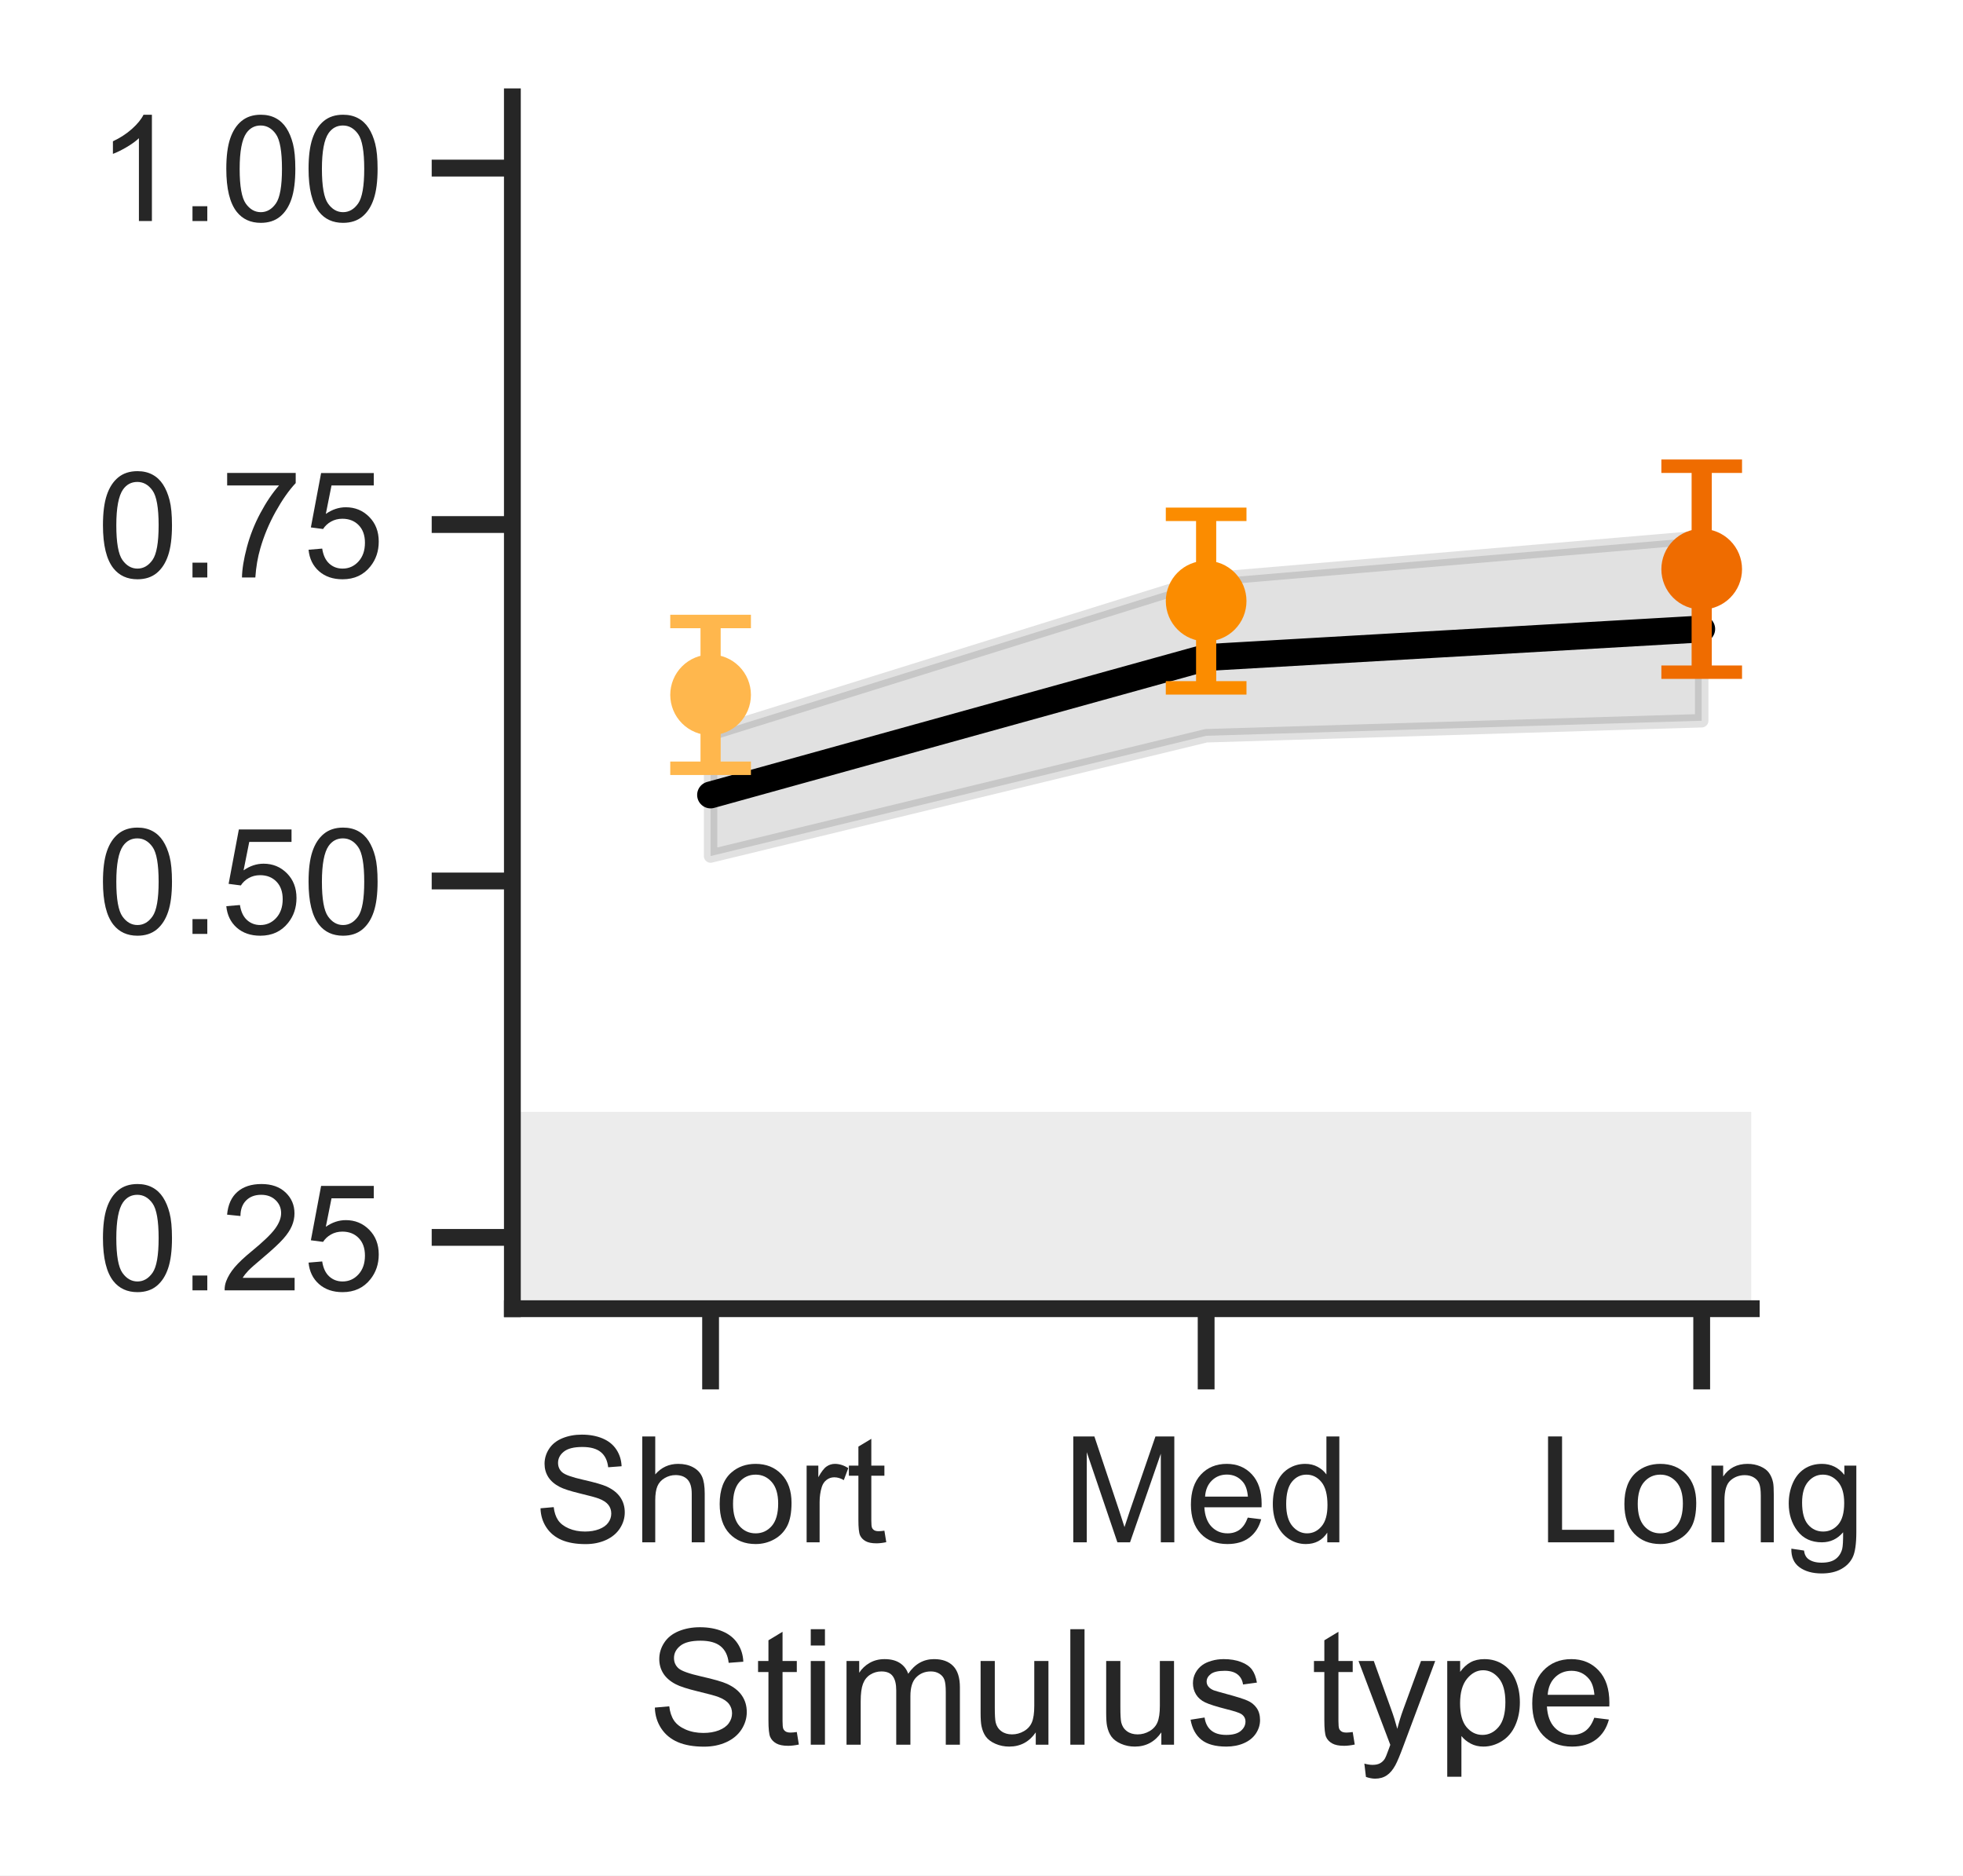
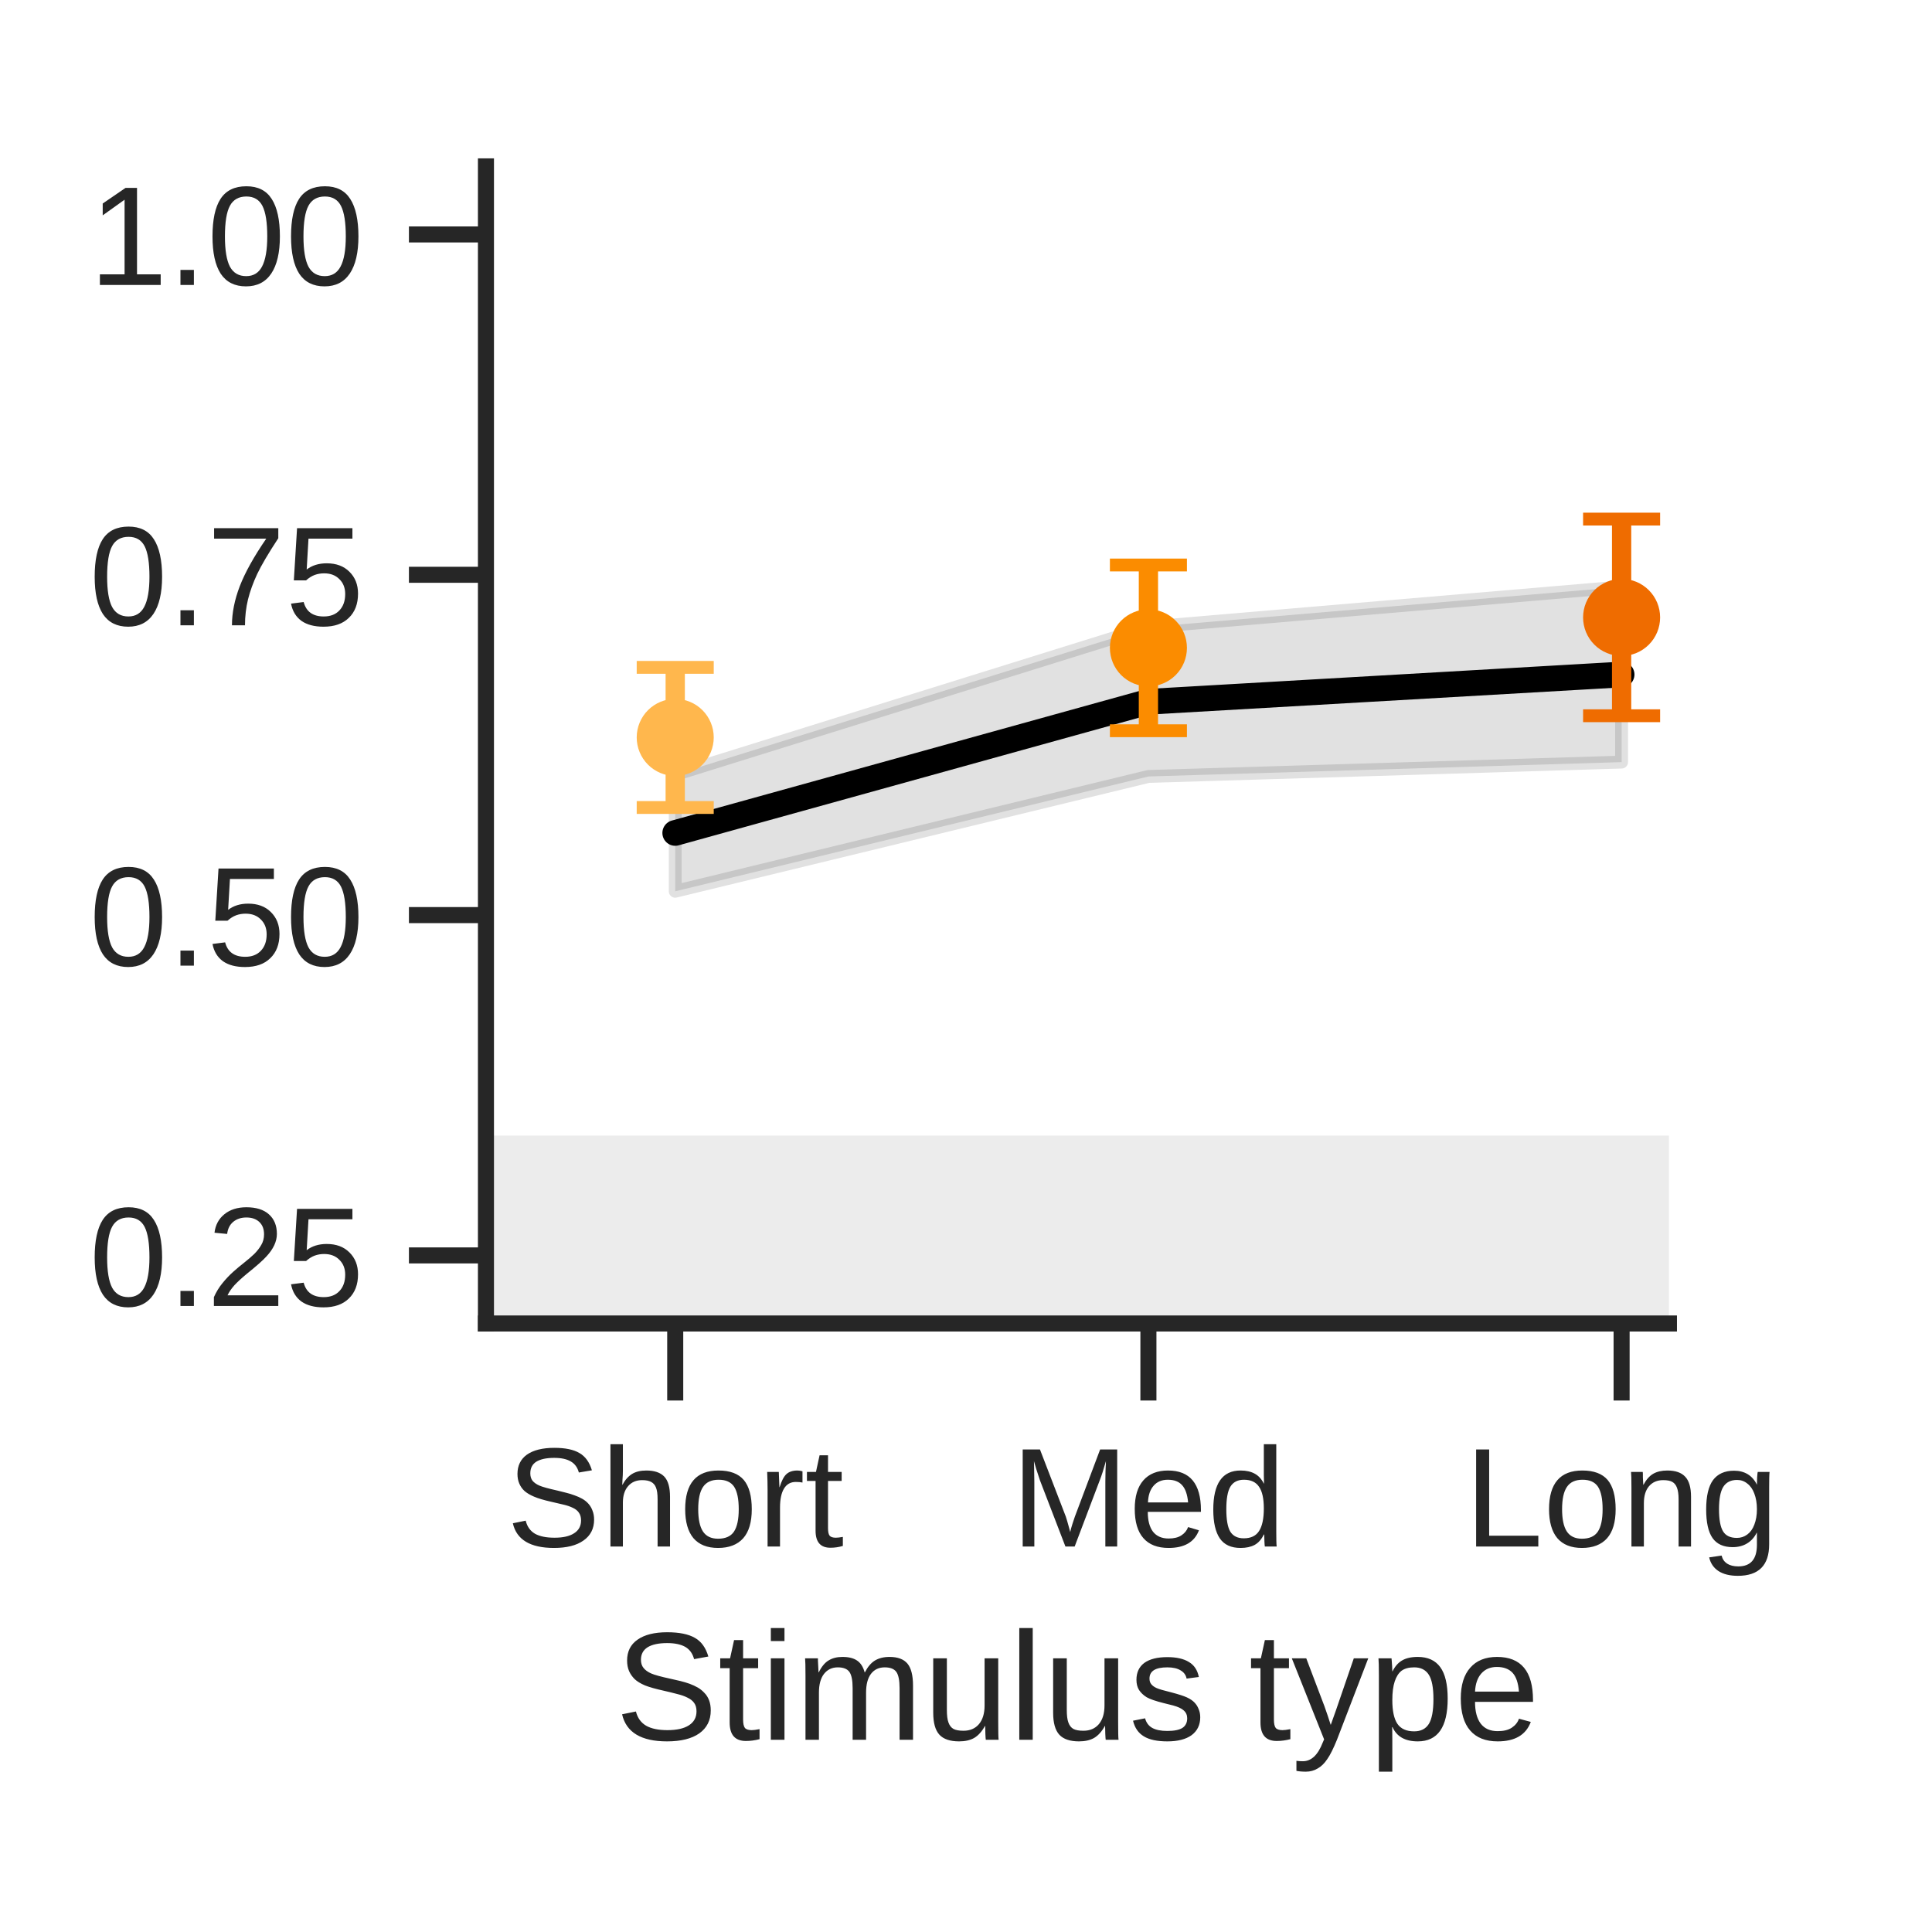
- <svg xmlns="http://www.w3.org/2000/svg" xmlns:xlink="http://www.w3.org/1999/xlink" width="145.995pt" height="139.474pt" viewBox="0 0 145.995 139.474" version="1.1">
+ <svg xmlns="http://www.w3.org/2000/svg" xmlns:xlink="http://www.w3.org/1999/xlink" width="150.48pt" height="150.48pt" viewBox="0 0 150.48 150.48" version="1.1">
  <defs>
    <style type="text/css">*{stroke-linejoin: round; stroke-linecap: butt}</style>
  </defs>
  <g id="figure_1">
    <g id="patch_1">
-       <path d="M 0 139.474  L 145.995 139.474  L 145.995 0  L 0 0  z " style="fill: #ffffff" />
+       <path d="M 0 150.48  L 150.48 150.48  L 150.48 0  L 0 0  z " style="fill: #ffffff" />
    </g>
    <g id="axes_1">
      <g id="patch_2">
-         <path d="M 38.107 97.324  L 130.247 97.324  L 130.247 7.2  L 38.107 7.2  z " style="fill: #ffffff" />
+         <path d="M 37.85 103.084  L 129.99 103.084  L 129.99 12.96  L 37.85 12.96  z " style="fill: #ffffff" />
      </g>
      <g id="matplotlib.axis_1">
        <g id="xtick_1">
          <g id="line2d_1">
            <defs>
-               <path id="m62336e8346" d="M 0 0  L 0 6  " style="stroke: #262626; stroke-width: 1.25" />
+               <path id="mf993b03db6" d="M 0 0  L 0 6  " style="stroke: #262626; stroke-width: 1.25" />
            </defs>
            <g>
-               <use xlink:href="#m62336e8346" x="52.849" y="97.324" style="fill: #262626; stroke: #262626; stroke-width: 1.25" />
+               <use xlink:href="#mf993b03db6" x="52.592" y="103.084" style="fill: #262626; stroke: #262626; stroke-width: 1.25" />
            </g>
          </g>
          <g id="text_1">
-             <g style="fill: #262626" transform="translate(39.70441 114.6973) scale(0.11 -0.11)">
-               <defs>
-                 <path id="ArialMT-53" d="M 288 1472  L 859 1522  Q 900 1178 1048 958  Q 1197 738 1509 602  Q 1822 466 2213 466  Q 2559 466 2825 569  Q 3091 672 3220 851  Q 3350 1031 3350 1244  Q 3350 1459 3225 1620  Q 3100 1781 2813 1891  Q 2628 1963 1997 2114  Q 1366 2266 1113 2400  Q 784 2572 623 2826  Q 463 3081 463 3397  Q 463 3744 659 4045  Q 856 4347 1234 4503  Q 1613 4659 2075 4659  Q 2584 4659 2973 4495  Q 3363 4331 3572 4012  Q 3781 3694 3797 3291  L 3216 3247  Q 3169 3681 2898 3903  Q 2628 4125 2100 4125  Q 1550 4125 1298 3923  Q 1047 3722 1047 3438  Q 1047 3191 1225 3031  Q 1400 2872 2139 2705  Q 2878 2538 3153 2413  Q 3553 2228 3743 1945  Q 3934 1663 3934 1294  Q 3934 928 3725 604  Q 3516 281 3123 101  Q 2731 -78 2241 -78  Q 1619 -78 1198 103  Q 778 284 539 648  Q 300 1013 288 1472  z " transform="scale(0.015625)" />
-                 <path id="ArialMT-68" d="M 422 0  L 422 4581  L 984 4581  L 984 2938  Q 1378 3394 1978 3394  Q 2347 3394 2619 3248  Q 2891 3103 3008 2847  Q 3125 2591 3125 2103  L 3125 0  L 2563 0  L 2563 2103  Q 2563 2525 2380 2717  Q 2197 2909 1863 2909  Q 1613 2909 1392 2779  Q 1172 2650 1078 2428  Q 984 2206 984 1816  L 984 0  L 422 0  z " transform="scale(0.015625)" />
-                 <path id="ArialMT-6f" d="M 213 1659  Q 213 2581 725 3025  Q 1153 3394 1769 3394  Q 2453 3394 2887 2945  Q 3322 2497 3322 1706  Q 3322 1066 3130 698  Q 2938 331 2570 128  Q 2203 -75 1769 -75  Q 1072 -75 642 372  Q 213 819 213 1659  z M 791 1659  Q 791 1022 1069 705  Q 1347 388 1769 388  Q 2188 388 2466 706  Q 2744 1025 2744 1678  Q 2744 2294 2464 2611  Q 2184 2928 1769 2928  Q 1347 2928 1069 2612  Q 791 2297 791 1659  z " transform="scale(0.015625)" />
-                 <path id="ArialMT-72" d="M 416 0  L 416 3319  L 922 3319  L 922 2816  Q 1116 3169 1280 3281  Q 1444 3394 1641 3394  Q 1925 3394 2219 3213  L 2025 2691  Q 1819 2813 1613 2813  Q 1428 2813 1281 2702  Q 1134 2591 1072 2394  Q 978 2094 978 1738  L 978 0  L 416 0  z " transform="scale(0.015625)" />
-                 <path id="ArialMT-74" d="M 1650 503  L 1731 6  Q 1494 -44 1306 -44  Q 1000 -44 831 53  Q 663 150 594 308  Q 525 466 525 972  L 525 2881  L 113 2881  L 113 3319  L 525 3319  L 525 4141  L 1084 4478  L 1084 3319  L 1650 3319  L 1650 2881  L 1084 2881  L 1084 941  Q 1084 700 1114 631  Q 1144 563 1211 522  Q 1278 481 1403 481  Q 1497 481 1650 503  z " transform="scale(0.015625)" />
-               </defs>
-               <use xlink:href="#ArialMT-53" />
-               <use xlink:href="#ArialMT-68" transform="translate(66.69922 0)" />
-               <use xlink:href="#ArialMT-6f" transform="translate(122.3145 0)" />
-               <use xlink:href="#ArialMT-72" transform="translate(177.9297 0)" />
-               <use xlink:href="#ArialMT-74" transform="translate(211.2305 0)" />
-             </g>
+             <text style="font-size: 11px; font-family: 'Arial', 'DejaVu Sans', 'Liberation Sans', 'Bitstream Vera Sans', sans-serif; text-anchor: middle; fill: #262626" x="52.592" y="120.457" transform="rotate(-0 52.59238 120.4573)">Short</text>
          </g>
        </g>
        <g id="xtick_2">
          <g id="line2d_2">
            <g>
-               <use xlink:href="#m62336e8346" x="89.705" y="97.324" style="fill: #262626; stroke: #262626; stroke-width: 1.25" />
+               <use xlink:href="#mf993b03db6" x="89.448" y="103.084" style="fill: #262626; stroke: #262626; stroke-width: 1.25" />
            </g>
          </g>
          <g id="text_2">
-             <g style="fill: #262626" transform="translate(79.00701 114.6973) scale(0.11 -0.11)">
-               <defs>
-                 <path id="ArialMT-4d" d="M 475 0  L 475 4581  L 1388 4581  L 2472 1338  Q 2622 884 2691 659  Q 2769 909 2934 1394  L 4031 4581  L 4847 4581  L 4847 0  L 4263 0  L 4263 3834  L 2931 0  L 2384 0  L 1059 3900  L 1059 0  L 475 0  z " transform="scale(0.015625)" />
-                 <path id="ArialMT-65" d="M 2694 1069  L 3275 997  Q 3138 488 2766 206  Q 2394 -75 1816 -75  Q 1088 -75 661 373  Q 234 822 234 1631  Q 234 2469 665 2931  Q 1097 3394 1784 3394  Q 2450 3394 2872 2941  Q 3294 2488 3294 1666  Q 3294 1616 3291 1516  L 816 1516  Q 847 969 1125 678  Q 1403 388 1819 388  Q 2128 388 2347 550  Q 2566 713 2694 1069  z M 847 1978  L 2700 1978  Q 2663 2397 2488 2606  Q 2219 2931 1791 2931  Q 1403 2931 1139 2672  Q 875 2413 847 1978  z " transform="scale(0.015625)" />
-                 <path id="ArialMT-64" d="M 2575 0  L 2575 419  Q 2259 -75 1647 -75  Q 1250 -75 917 144  Q 584 363 401 755  Q 219 1147 219 1656  Q 219 2153 384 2558  Q 550 2963 881 3178  Q 1213 3394 1622 3394  Q 1922 3394 2156 3267  Q 2391 3141 2538 2938  L 2538 4581  L 3097 4581  L 3097 0  L 2575 0  z M 797 1656  Q 797 1019 1065 703  Q 1334 388 1700 388  Q 2069 388 2326 689  Q 2584 991 2584 1609  Q 2584 2291 2321 2609  Q 2059 2928 1675 2928  Q 1300 2928 1048 2622  Q 797 2316 797 1656  z " transform="scale(0.015625)" />
-               </defs>
-               <use xlink:href="#ArialMT-4d" />
-               <use xlink:href="#ArialMT-65" transform="translate(83.30078 0)" />
-               <use xlink:href="#ArialMT-64" transform="translate(138.916 0)" />
-             </g>
+             <text style="font-size: 11px; font-family: 'Arial', 'DejaVu Sans', 'Liberation Sans', 'Bitstream Vera Sans', sans-serif; text-anchor: middle; fill: #262626" x="89.448" y="120.457" transform="rotate(-0 89.44833 120.4573)">Med</text>
          </g>
        </g>
        <g id="xtick_3">
          <g id="line2d_3">
            <g>
-               <use xlink:href="#m62336e8346" x="126.561" y="97.324" style="fill: #262626; stroke: #262626; stroke-width: 1.25" />
+               <use xlink:href="#mf993b03db6" x="126.304" y="103.084" style="fill: #262626; stroke: #262626; stroke-width: 1.25" />
            </g>
          </g>
          <g id="text_3">
-             <g style="fill: #262626" transform="translate(114.3273 114.6973) scale(0.11 -0.11)">
-               <defs>
-                 <path id="ArialMT-4c" d="M 469 0  L 469 4581  L 1075 4581  L 1075 541  L 3331 541  L 3331 0  L 469 0  z " transform="scale(0.015625)" />
-                 <path id="ArialMT-6e" d="M 422 0  L 422 3319  L 928 3319  L 928 2847  Q 1294 3394 1984 3394  Q 2284 3394 2536 3286  Q 2788 3178 2913 3003  Q 3038 2828 3088 2588  Q 3119 2431 3119 2041  L 3119 0  L 2556 0  L 2556 2019  Q 2556 2363 2490 2533  Q 2425 2703 2258 2804  Q 2091 2906 1866 2906  Q 1506 2906 1245 2678  Q 984 2450 984 1813  L 984 0  L 422 0  z " transform="scale(0.015625)" />
-                 <path id="ArialMT-67" d="M 319 -275  L 866 -356  Q 900 -609 1056 -725  Q 1266 -881 1628 -881  Q 2019 -881 2231 -725  Q 2444 -569 2519 -288  Q 2563 -116 2559 434  Q 2191 0 1641 0  Q 956 0 581 494  Q 206 988 206 1678  Q 206 2153 378 2554  Q 550 2956 876 3175  Q 1203 3394 1644 3394  Q 2231 3394 2613 2919  L 2613 3319  L 3131 3319  L 3131 450  Q 3131 -325 2973 -648  Q 2816 -972 2473 -1159  Q 2131 -1347 1631 -1347  Q 1038 -1347 672 -1080  Q 306 -813 319 -275  z M 784 1719  Q 784 1066 1043 766  Q 1303 466 1694 466  Q 2081 466 2343 764  Q 2606 1063 2606 1700  Q 2606 2309 2336 2618  Q 2066 2928 1684 2928  Q 1309 2928 1046 2623  Q 784 2319 784 1719  z " transform="scale(0.015625)" />
-               </defs>
-               <use xlink:href="#ArialMT-4c" />
-               <use xlink:href="#ArialMT-6f" transform="translate(55.61523 0)" />
-               <use xlink:href="#ArialMT-6e" transform="translate(111.2305 0)" />
-               <use xlink:href="#ArialMT-67" transform="translate(166.8457 0)" />
-             </g>
+             <text style="font-size: 11px; font-family: 'Arial', 'DejaVu Sans', 'Liberation Sans', 'Bitstream Vera Sans', sans-serif; text-anchor: middle; fill: #262626" x="126.304" y="120.457" transform="rotate(-0 126.3043 120.4573)">Long</text>
          </g>
        </g>
        <g id="text_4">
-           <g style="fill: #262626" transform="translate(48.16385 129.7481) scale(0.12 -0.12)">
-             <defs>
-               <path id="ArialMT-69" d="M 425 3934  L 425 4581  L 988 4581  L 988 3934  L 425 3934  z M 425 0  L 425 3319  L 988 3319  L 988 0  L 425 0  z " transform="scale(0.015625)" />
-               <path id="ArialMT-6d" d="M 422 0  L 422 3319  L 925 3319  L 925 2853  Q 1081 3097 1340 3245  Q 1600 3394 1931 3394  Q 2300 3394 2536 3241  Q 2772 3088 2869 2813  Q 3263 3394 3894 3394  Q 4388 3394 4653 3120  Q 4919 2847 4919 2278  L 4919 0  L 4359 0  L 4359 2091  Q 4359 2428 4304 2576  Q 4250 2725 4106 2815  Q 3963 2906 3769 2906  Q 3419 2906 3187 2673  Q 2956 2441 2956 1928  L 2956 0  L 2394 0  L 2394 2156  Q 2394 2531 2256 2718  Q 2119 2906 1806 2906  Q 1569 2906 1367 2781  Q 1166 2656 1075 2415  Q 984 2175 984 1722  L 984 0  L 422 0  z " transform="scale(0.015625)" />
-               <path id="ArialMT-75" d="M 2597 0  L 2597 488  Q 2209 -75 1544 -75  Q 1250 -75 995 37  Q 741 150 617 320  Q 494 491 444 738  Q 409 903 409 1263  L 409 3319  L 972 3319  L 972 1478  Q 972 1038 1006 884  Q 1059 663 1231 536  Q 1403 409 1656 409  Q 1909 409 2131 539  Q 2353 669 2445 892  Q 2538 1116 2538 1541  L 2538 3319  L 3100 3319  L 3100 0  L 2597 0  z " transform="scale(0.015625)" />
-               <path id="ArialMT-6c" d="M 409 0  L 409 4581  L 972 4581  L 972 0  L 409 0  z " transform="scale(0.015625)" />
-               <path id="ArialMT-73" d="M 197 991  L 753 1078  Q 800 744 1014 566  Q 1228 388 1613 388  Q 2000 388 2187 545  Q 2375 703 2375 916  Q 2375 1106 2209 1216  Q 2094 1291 1634 1406  Q 1016 1563 777 1677  Q 538 1791 414 1992  Q 291 2194 291 2438  Q 291 2659 392 2848  Q 494 3038 669 3163  Q 800 3259 1026 3326  Q 1253 3394 1513 3394  Q 1903 3394 2198 3281  Q 2494 3169 2634 2976  Q 2775 2784 2828 2463  L 2278 2388  Q 2241 2644 2061 2787  Q 1881 2931 1553 2931  Q 1166 2931 1000 2803  Q 834 2675 834 2503  Q 834 2394 903 2306  Q 972 2216 1119 2156  Q 1203 2125 1616 2013  Q 2213 1853 2448 1751  Q 2684 1650 2818 1456  Q 2953 1263 2953 975  Q 2953 694 2789 445  Q 2625 197 2315 61  Q 2006 -75 1616 -75  Q 969 -75 630 194  Q 291 463 197 991  z " transform="scale(0.015625)" />
-               <path id="ArialMT-20" transform="scale(0.015625)" />
-               <path id="ArialMT-79" d="M 397 -1278  L 334 -750  Q 519 -800 656 -800  Q 844 -800 956 -737  Q 1069 -675 1141 -563  Q 1194 -478 1313 -144  Q 1328 -97 1363 -6  L 103 3319  L 709 3319  L 1400 1397  Q 1534 1031 1641 628  Q 1738 1016 1872 1384  L 2581 3319  L 3144 3319  L 1881 -56  Q 1678 -603 1566 -809  Q 1416 -1088 1222 -1217  Q 1028 -1347 759 -1347  Q 597 -1347 397 -1278  z " transform="scale(0.015625)" />
-               <path id="ArialMT-70" d="M 422 -1272  L 422 3319  L 934 3319  L 934 2888  Q 1116 3141 1344 3267  Q 1572 3394 1897 3394  Q 2322 3394 2647 3175  Q 2972 2956 3137 2557  Q 3303 2159 3303 1684  Q 3303 1175 3120 767  Q 2938 359 2589 142  Q 2241 -75 1856 -75  Q 1575 -75 1351 44  Q 1128 163 984 344  L 984 -1272  L 422 -1272  z M 931 1641  Q 931 1000 1190 694  Q 1450 388 1819 388  Q 2194 388 2461 705  Q 2728 1022 2728 1688  Q 2728 2322 2467 2637  Q 2206 2953 1844 2953  Q 1484 2953 1207 2617  Q 931 2281 931 1641  z " transform="scale(0.015625)" />
-             </defs>
-             <use xlink:href="#ArialMT-53" />
-             <use xlink:href="#ArialMT-74" transform="translate(66.69922 0)" />
-             <use xlink:href="#ArialMT-69" transform="translate(94.48242 0)" />
-             <use xlink:href="#ArialMT-6d" transform="translate(116.6992 0)" />
-             <use xlink:href="#ArialMT-75" transform="translate(200 0)" />
-             <use xlink:href="#ArialMT-6c" transform="translate(255.6152 0)" />
-             <use xlink:href="#ArialMT-75" transform="translate(277.832 0)" />
-             <use xlink:href="#ArialMT-73" transform="translate(333.4473 0)" />
-             <use xlink:href="#ArialMT-20" transform="translate(383.4473 0)" />
-             <use xlink:href="#ArialMT-74" transform="translate(411.2305 0)" />
-             <use xlink:href="#ArialMT-79" transform="translate(439.0137 0)" />
-             <use xlink:href="#ArialMT-70" transform="translate(489.0137 0)" />
-             <use xlink:href="#ArialMT-65" transform="translate(544.6289 0)" />
-           </g>
+           <text style="font-size: 12px; font-family: 'Arial', 'DejaVu Sans', 'Liberation Sans', 'Bitstream Vera Sans', sans-serif; text-anchor: middle; fill: #262626" x="83.92" y="135.508" transform="rotate(-0 83.91994 135.5081)">Stimulus type</text>
        </g>
      </g>
      <g id="matplotlib.axis_2">
        <g id="ytick_1">
          <g id="line2d_4">
            <defs>
-               <path id="m8a155bca17" d="M 0 0  L -6 0  " style="stroke: #262626; stroke-width: 1.25" />
+               <path id="mda4b04e1db" d="M 0 0  L -6 0  " style="stroke: #262626; stroke-width: 1.25" />
            </defs>
            <g>
-               <use xlink:href="#m8a155bca17" x="38.107" y="92.022" style="fill: #262626; stroke: #262626; stroke-width: 1.25" />
+               <use xlink:href="#mda4b04e1db" x="37.85" y="97.782" style="fill: #262626; stroke: #262626; stroke-width: 1.25" />
            </g>
          </g>
          <g id="text_5">
-             <g style="fill: #262626" transform="translate(7.2 95.95915) scale(0.11 -0.11)">
-               <defs>
-                 <path id="ArialMT-30" d="M 266 2259  Q 266 3072 433 3567  Q 600 4063 929 4331  Q 1259 4600 1759 4600  Q 2128 4600 2406 4451  Q 2684 4303 2865 4023  Q 3047 3744 3150 3342  Q 3253 2941 3253 2259  Q 3253 1453 3087 958  Q 2922 463 2592 192  Q 2263 -78 1759 -78  Q 1097 -78 719 397  Q 266 969 266 2259  z M 844 2259  Q 844 1131 1108 757  Q 1372 384 1759 384  Q 2147 384 2411 759  Q 2675 1134 2675 2259  Q 2675 3391 2411 3762  Q 2147 4134 1753 4134  Q 1366 4134 1134 3806  Q 844 3388 844 2259  z " transform="scale(0.015625)" />
-                 <path id="ArialMT-2e" d="M 581 0  L 581 641  L 1222 641  L 1222 0  L 581 0  z " transform="scale(0.015625)" />
-                 <path id="ArialMT-32" d="M 3222 541  L 3222 0  L 194 0  Q 188 203 259 391  Q 375 700 629 1000  Q 884 1300 1366 1694  Q 2113 2306 2375 2664  Q 2638 3022 2638 3341  Q 2638 3675 2398 3904  Q 2159 4134 1775 4134  Q 1369 4134 1125 3890  Q 881 3647 878 3216  L 300 3275  Q 359 3922 746 4261  Q 1134 4600 1788 4600  Q 2447 4600 2831 4234  Q 3216 3869 3216 3328  Q 3216 3053 3103 2787  Q 2991 2522 2730 2228  Q 2469 1934 1863 1422  Q 1356 997 1212 845  Q 1069 694 975 541  L 3222 541  z " transform="scale(0.015625)" />
-                 <path id="ArialMT-35" d="M 266 1200  L 856 1250  Q 922 819 1161 601  Q 1400 384 1738 384  Q 2144 384 2425 690  Q 2706 997 2706 1503  Q 2706 1984 2436 2262  Q 2166 2541 1728 2541  Q 1456 2541 1237 2417  Q 1019 2294 894 2097  L 366 2166  L 809 4519  L 3088 4519  L 3088 3981  L 1259 3981  L 1013 2750  Q 1425 3038 1878 3038  Q 2478 3038 2890 2622  Q 3303 2206 3303 1553  Q 3303 931 2941 478  Q 2500 -78 1738 -78  Q 1113 -78 717 272  Q 322 622 266 1200  z " transform="scale(0.015625)" />
-               </defs>
-               <use xlink:href="#ArialMT-30" />
-               <use xlink:href="#ArialMT-2e" transform="translate(55.61523 0)" />
-               <use xlink:href="#ArialMT-32" transform="translate(83.39844 0)" />
-               <use xlink:href="#ArialMT-35" transform="translate(139.0137 0)" />
-             </g>
+             <text style="font-size: 11px; font-family: 'Arial', 'DejaVu Sans', 'Liberation Sans', 'Bitstream Vera Sans', sans-serif; text-anchor: end; fill: #262626" x="28.35" y="101.719" transform="rotate(-0 28.35 101.7191)">0.25</text>
          </g>
        </g>
        <g id="ytick_2">
          <g id="line2d_5">
            <g>
-               <use xlink:href="#m8a155bca17" x="38.107" y="65.515" style="fill: #262626; stroke: #262626; stroke-width: 1.25" />
+               <use xlink:href="#mda4b04e1db" x="37.85" y="71.275" style="fill: #262626; stroke: #262626; stroke-width: 1.25" />
            </g>
          </g>
          <g id="text_6">
-             <g style="fill: #262626" transform="translate(7.2 69.45216) scale(0.11 -0.11)">
-               <use xlink:href="#ArialMT-30" />
-               <use xlink:href="#ArialMT-2e" transform="translate(55.61523 0)" />
-               <use xlink:href="#ArialMT-35" transform="translate(83.39844 0)" />
-               <use xlink:href="#ArialMT-30" transform="translate(139.0137 0)" />
-             </g>
+             <text style="font-size: 11px; font-family: 'Arial', 'DejaVu Sans', 'Liberation Sans', 'Bitstream Vera Sans', sans-serif; text-anchor: end; fill: #262626" x="28.35" y="75.212" transform="rotate(-0 28.35 75.21216)">0.50</text>
          </g>
        </g>
        <g id="ytick_3">
          <g id="line2d_6">
            <g>
-               <use xlink:href="#m8a155bca17" x="38.107" y="39.008" style="fill: #262626; stroke: #262626; stroke-width: 1.25" />
+               <use xlink:href="#mda4b04e1db" x="37.85" y="44.768" style="fill: #262626; stroke: #262626; stroke-width: 1.25" />
            </g>
          </g>
          <g id="text_7">
-             <g style="fill: #262626" transform="translate(7.2 42.94518) scale(0.11 -0.11)">
-               <defs>
-                 <path id="ArialMT-37" d="M 303 3981  L 303 4522  L 3269 4522  L 3269 4084  Q 2831 3619 2401 2847  Q 1972 2075 1738 1259  Q 1569 684 1522 0  L 944 0  Q 953 541 1156 1306  Q 1359 2072 1739 2783  Q 2119 3494 2547 3981  L 303 3981  z " transform="scale(0.015625)" />
-               </defs>
-               <use xlink:href="#ArialMT-30" />
-               <use xlink:href="#ArialMT-2e" transform="translate(55.61523 0)" />
-               <use xlink:href="#ArialMT-37" transform="translate(83.39844 0)" />
-               <use xlink:href="#ArialMT-35" transform="translate(139.0137 0)" />
-             </g>
+             <text style="font-size: 11px; font-family: 'Arial', 'DejaVu Sans', 'Liberation Sans', 'Bitstream Vera Sans', sans-serif; text-anchor: end; fill: #262626" x="28.35" y="48.705" transform="rotate(-0 28.35 48.70518)">0.75</text>
          </g>
        </g>
        <g id="ytick_4">
          <g id="line2d_7">
            <g>
-               <use xlink:href="#m8a155bca17" x="38.107" y="12.501" style="fill: #262626; stroke: #262626; stroke-width: 1.25" />
+               <use xlink:href="#mda4b04e1db" x="37.85" y="18.261" style="fill: #262626; stroke: #262626; stroke-width: 1.25" />
            </g>
          </g>
          <g id="text_8">
-             <g style="fill: #262626" transform="translate(7.2 16.43819) scale(0.11 -0.11)">
-               <defs>
-                 <path id="ArialMT-31" d="M 2384 0  L 1822 0  L 1822 3584  Q 1619 3391 1289 3197  Q 959 3003 697 2906  L 697 3450  Q 1169 3672 1522 3987  Q 1875 4303 2022 4600  L 2384 4600  L 2384 0  z " transform="scale(0.015625)" />
-               </defs>
-               <use xlink:href="#ArialMT-31" />
-               <use xlink:href="#ArialMT-2e" transform="translate(55.61523 0)" />
-               <use xlink:href="#ArialMT-30" transform="translate(83.39844 0)" />
-               <use xlink:href="#ArialMT-30" transform="translate(139.0137 0)" />
-             </g>
+             <text style="font-size: 11px; font-family: 'Arial', 'DejaVu Sans', 'Liberation Sans', 'Bitstream Vera Sans', sans-serif; text-anchor: end; fill: #262626" x="28.35" y="22.198" transform="rotate(-0 28.35 22.19819)">1.00</text>
          </g>
        </g>
      </g>
      <g id="FillBetweenPolyCollection_1">
        <defs>
-           <path id="m43996c06a7" d="M 52.849 -84.901  L 52.849 -75.813  L 89.705 -84.757  L 126.561 -85.875  L 126.561 -99.521  L 126.561 -99.521  L 89.705 -96.392  L 52.849 -84.901  z " style="stroke: #000000; stroke-opacity: 0.12" />
+           <path id="m4145c73d72" d="M 52.592 -90.147  L 52.592 -81.059  L 89.448 -90.003  L 126.304 -91.121  L 126.304 -104.767  L 126.304 -104.767  L 89.448 -101.639  L 52.592 -90.147  z " style="stroke: #000000; stroke-opacity: 0.12" />
        </defs>
-         <g clip-path="url(#p7e1d74ac83)">
-           <use xlink:href="#m43996c06a7" x="0" y="139.474" style="fill-opacity: 0.12; stroke: #000000; stroke-opacity: 0.12" />
+         <g clip-path="url(#p51741f5832)">
+           <use xlink:href="#m4145c73d72" x="0" y="150.48" style="fill-opacity: 0.12; stroke: #000000; stroke-opacity: 0.12" />
        </g>
      </g>
      <g id="patch_3">
-         <path d="M 38.107 118.529  L 130.247 118.529  L 130.247 83.187  L 38.107 83.187  z " clip-path="url(#p7e1d74ac83)" style="fill: #808080; opacity: 0.15; stroke: #808080; stroke-linejoin: miter" />
+         <path d="M 37.85 124.289  L 129.99 124.289  L 129.99 88.947  L 37.85 88.947  z " clip-path="url(#p51741f5832)" style="fill: #808080; opacity: 0.15; stroke: #808080; stroke-linejoin: miter" />
      </g>
      <g id="line2d_8">
-         <path d="M 52.849 59.117  L 89.705 48.899  L 126.561 46.776  " clip-path="url(#p7e1d74ac83)" style="fill: none; stroke: #000000; stroke-width: 2; stroke-linecap: round" />
+         <path d="M 52.592 64.877  L 89.448 54.659  L 126.304 52.536  " clip-path="url(#p51741f5832)" style="fill: none; stroke: #000000; stroke-width: 2; stroke-linecap: round" />
      </g>
      <g id="LineCollection_1">
-         <path d="M 52.849 57.134  L 52.849 46.219  " clip-path="url(#p7e1d74ac83)" style="fill: none; stroke: #ffb74d; stroke-width: 1.5" />
+         <path d="M 52.592 62.894  L 52.592 51.979  " clip-path="url(#p51741f5832)" style="fill: none; stroke: #ffb74d; stroke-width: 1.5" />
      </g>
      <g id="line2d_9">
        <defs>
-           <path id="m9fddfd4ca2" d="M 3 0  L -3 -0  " style="stroke: #ffb74d" />
+           <path id="mbf7c54f4ef" d="M 3 0  L -3 -0  " style="stroke: #ffb74d" />
        </defs>
-         <g clip-path="url(#p7e1d74ac83)">
-           <use xlink:href="#m9fddfd4ca2" x="52.849" y="57.134" style="fill: #ffb74d; stroke: #ffb74d" />
+         <g clip-path="url(#p51741f5832)">
+           <use xlink:href="#mbf7c54f4ef" x="52.592" y="62.894" style="fill: #ffb74d; stroke: #ffb74d" />
        </g>
      </g>
      <g id="line2d_10">
-         <g clip-path="url(#p7e1d74ac83)">
-           <use xlink:href="#m9fddfd4ca2" x="52.849" y="46.219" style="fill: #ffb74d; stroke: #ffb74d" />
+         <g clip-path="url(#p51741f5832)">
+           <use xlink:href="#mbf7c54f4ef" x="52.592" y="51.979" style="fill: #ffb74d; stroke: #ffb74d" />
        </g>
      </g>
      <g id="LineCollection_2">
-         <path d="M 89.705 51.156  L 89.705 38.247  " clip-path="url(#p7e1d74ac83)" style="fill: none; stroke: #fb8c00; stroke-width: 1.5" />
+         <path d="M 89.448 56.916  L 89.448 44.007  " clip-path="url(#p51741f5832)" style="fill: none; stroke: #fb8c00; stroke-width: 1.5" />
      </g>
      <g id="line2d_11">
        <defs>
-           <path id="m7ae9c8824e" d="M 3 0  L -3 -0  " style="stroke: #fb8c00" />
+           <path id="mb73cd372f7" d="M 3 0  L -3 -0  " style="stroke: #fb8c00" />
        </defs>
-         <g clip-path="url(#p7e1d74ac83)">
-           <use xlink:href="#m7ae9c8824e" x="89.705" y="51.156" style="fill: #fb8c00; stroke: #fb8c00" />
+         <g clip-path="url(#p51741f5832)">
+           <use xlink:href="#mb73cd372f7" x="89.448" y="56.916" style="fill: #fb8c00; stroke: #fb8c00" />
        </g>
      </g>
      <g id="line2d_12">
-         <g clip-path="url(#p7e1d74ac83)">
-           <use xlink:href="#m7ae9c8824e" x="89.705" y="38.247" style="fill: #fb8c00; stroke: #fb8c00" />
+         <g clip-path="url(#p51741f5832)">
+           <use xlink:href="#mb73cd372f7" x="89.448" y="44.007" style="fill: #fb8c00; stroke: #fb8c00" />
        </g>
      </g>
      <g id="LineCollection_3">
-         <path d="M 126.561 49.989  L 126.561 34.671  " clip-path="url(#p7e1d74ac83)" style="fill: none; stroke: #ef6c00; stroke-width: 1.5" />
+         <path d="M 126.304 55.749  L 126.304 40.431  " clip-path="url(#p51741f5832)" style="fill: none; stroke: #ef6c00; stroke-width: 1.5" />
      </g>
      <g id="line2d_13">
        <defs>
-           <path id="m813450ef68" d="M 3 0  L -3 -0  " style="stroke: #ef6c00" />
+           <path id="m9258219f65" d="M 3 0  L -3 -0  " style="stroke: #ef6c00" />
        </defs>
-         <g clip-path="url(#p7e1d74ac83)">
-           <use xlink:href="#m813450ef68" x="126.561" y="49.989" style="fill: #ef6c00; stroke: #ef6c00" />
+         <g clip-path="url(#p51741f5832)">
+           <use xlink:href="#m9258219f65" x="126.304" y="55.749" style="fill: #ef6c00; stroke: #ef6c00" />
        </g>
      </g>
      <g id="line2d_14">
-         <g clip-path="url(#p7e1d74ac83)">
-           <use xlink:href="#m813450ef68" x="126.561" y="34.671" style="fill: #ef6c00; stroke: #ef6c00" />
+         <g clip-path="url(#p51741f5832)">
+           <use xlink:href="#m9258219f65" x="126.304" y="40.431" style="fill: #ef6c00; stroke: #ef6c00" />
        </g>
      </g>
      <g id="line2d_15">
        <defs>
-           <path id="m2e0a3b7dd1" d="M 0 2.5  C 0.663 2.5 1.299 2.237 1.768 1.768  C 2.237 1.299 2.5 0.663 2.5 0  C 2.5 -0.663 2.237 -1.299 1.768 -1.768  C 1.299 -2.237 0.663 -2.5 0 -2.5  C -0.663 -2.5 -1.299 -2.237 -1.768 -1.768  C -2.237 -1.299 -2.5 -0.663 -2.5 0  C -2.5 0.663 -2.237 1.299 -1.768 1.768  C -1.299 2.237 -0.663 2.5 0 2.5  z " style="stroke: #ffb74d" />
+           <path id="m1b62addacd" d="M 0 2.5  C 0.663 2.5 1.299 2.237 1.768 1.768  C 2.237 1.299 2.5 0.663 2.5 0  C 2.5 -0.663 2.237 -1.299 1.768 -1.768  C 1.299 -2.237 0.663 -2.5 0 -2.5  C -0.663 -2.5 -1.299 -2.237 -1.768 -1.768  C -2.237 -1.299 -2.5 -0.663 -2.5 0  C -2.5 0.663 -2.237 1.299 -1.768 1.768  C -1.299 2.237 -0.663 2.5 0 2.5  z " style="stroke: #ffb74d" />
        </defs>
-         <g clip-path="url(#p7e1d74ac83)">
-           <use xlink:href="#m2e0a3b7dd1" x="52.849" y="51.676" style="fill: #ffb74d; stroke: #ffb74d" />
+         <g clip-path="url(#p51741f5832)">
+           <use xlink:href="#m1b62addacd" x="52.592" y="57.436" style="fill: #ffb74d; stroke: #ffb74d" />
        </g>
      </g>
      <g id="line2d_16">
        <defs>
-           <path id="m530529a59b" d="M 0 2.5  C 0.663 2.5 1.299 2.237 1.768 1.768  C 2.237 1.299 2.5 0.663 2.5 0  C 2.5 -0.663 2.237 -1.299 1.768 -1.768  C 1.299 -2.237 0.663 -2.5 0 -2.5  C -0.663 -2.5 -1.299 -2.237 -1.768 -1.768  C -2.237 -1.299 -2.5 -0.663 -2.5 0  C -2.5 0.663 -2.237 1.299 -1.768 1.768  C -1.299 2.237 -0.663 2.5 0 2.5  z " style="stroke: #fb8c00" />
+           <path id="m1de6f871e4" d="M 0 2.5  C 0.663 2.5 1.299 2.237 1.768 1.768  C 2.237 1.299 2.5 0.663 2.5 0  C 2.5 -0.663 2.237 -1.299 1.768 -1.768  C 1.299 -2.237 0.663 -2.5 0 -2.5  C -0.663 -2.5 -1.299 -2.237 -1.768 -1.768  C -2.237 -1.299 -2.5 -0.663 -2.5 0  C -2.5 0.663 -2.237 1.299 -1.768 1.768  C -1.299 2.237 -0.663 2.5 0 2.5  z " style="stroke: #fb8c00" />
        </defs>
-         <g clip-path="url(#p7e1d74ac83)">
-           <use xlink:href="#m530529a59b" x="89.705" y="44.701" style="fill: #fb8c00; stroke: #fb8c00" />
+         <g clip-path="url(#p51741f5832)">
+           <use xlink:href="#m1de6f871e4" x="89.448" y="50.461" style="fill: #fb8c00; stroke: #fb8c00" />
        </g>
      </g>
      <g id="line2d_17">
        <defs>
-           <path id="mfba82f70e3" d="M 0 2.5  C 0.663 2.5 1.299 2.237 1.768 1.768  C 2.237 1.299 2.5 0.663 2.5 0  C 2.5 -0.663 2.237 -1.299 1.768 -1.768  C 1.299 -2.237 0.663 -2.5 0 -2.5  C -0.663 -2.5 -1.299 -2.237 -1.768 -1.768  C -2.237 -1.299 -2.5 -0.663 -2.5 0  C -2.5 0.663 -2.237 1.299 -1.768 1.768  C -1.299 2.237 -0.663 2.5 0 2.5  z " style="stroke: #ef6c00" />
+           <path id="m1ec13009dc" d="M 0 2.5  C 0.663 2.5 1.299 2.237 1.768 1.768  C 2.237 1.299 2.5 0.663 2.5 0  C 2.5 -0.663 2.237 -1.299 1.768 -1.768  C 1.299 -2.237 0.663 -2.5 0 -2.5  C -0.663 -2.5 -1.299 -2.237 -1.768 -1.768  C -2.237 -1.299 -2.5 -0.663 -2.5 0  C -2.5 0.663 -2.237 1.299 -1.768 1.768  C -1.299 2.237 -0.663 2.5 0 2.5  z " style="stroke: #ef6c00" />
        </defs>
-         <g clip-path="url(#p7e1d74ac83)">
-           <use xlink:href="#mfba82f70e3" x="126.561" y="42.33" style="fill: #ef6c00; stroke: #ef6c00" />
+         <g clip-path="url(#p51741f5832)">
+           <use xlink:href="#m1ec13009dc" x="126.304" y="48.09" style="fill: #ef6c00; stroke: #ef6c00" />
        </g>
      </g>
      <g id="patch_4">
-         <path d="M 38.107 97.324  L 38.107 7.2  " style="fill: none; stroke: #262626; stroke-width: 1.25; stroke-linejoin: miter; stroke-linecap: square" />
+         <path d="M 37.85 103.084  L 37.85 12.96  " style="fill: none; stroke: #262626; stroke-width: 1.25; stroke-linejoin: miter; stroke-linecap: square" />
      </g>
      <g id="patch_5">
-         <path d="M 38.107 97.324  L 130.247 97.324  " style="fill: none; stroke: #262626; stroke-width: 1.25; stroke-linejoin: miter; stroke-linecap: square" />
+         <path d="M 37.85 103.084  L 129.99 103.084  " style="fill: none; stroke: #262626; stroke-width: 1.25; stroke-linejoin: miter; stroke-linecap: square" />
      </g>
    </g>
  </g>
  <defs>
-     <clipPath id="p7e1d74ac83">
-       <rect x="38.107" y="7.2" width="92.14" height="90.124" />
+     <clipPath id="p51741f5832">
+       <rect x="37.85" y="12.96" width="92.14" height="90.124" />
    </clipPath>
  </defs>
</svg>
